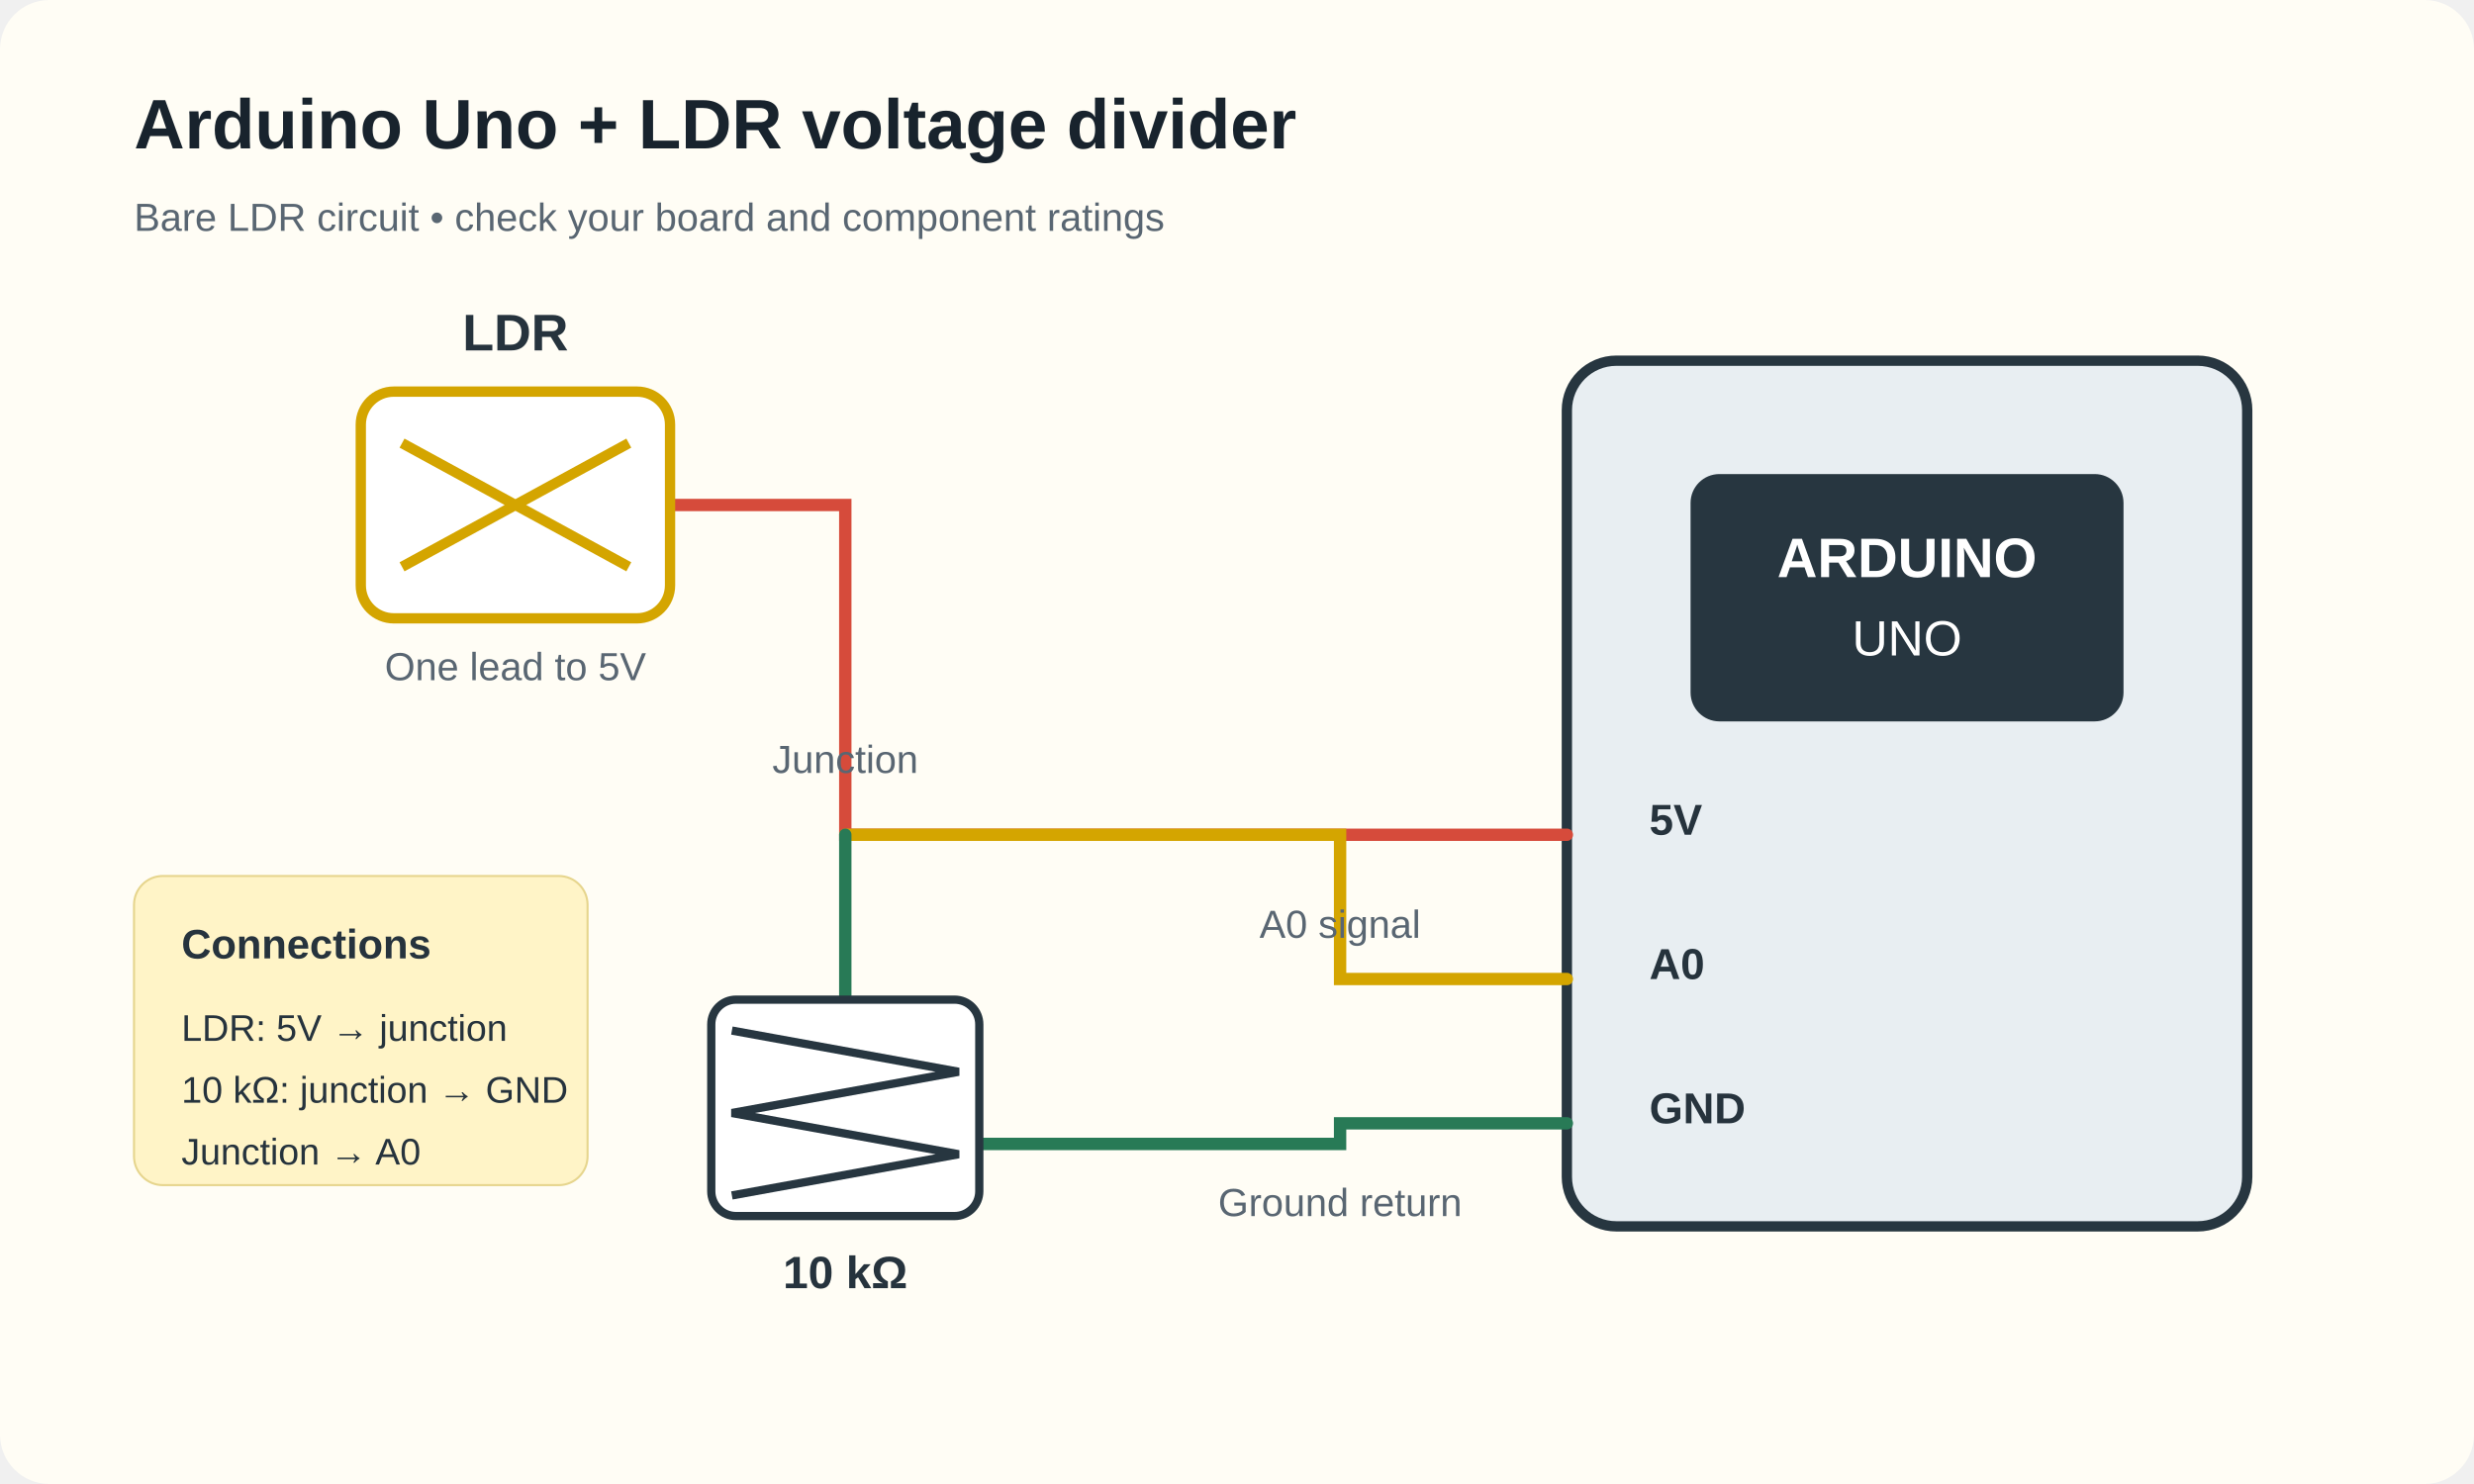
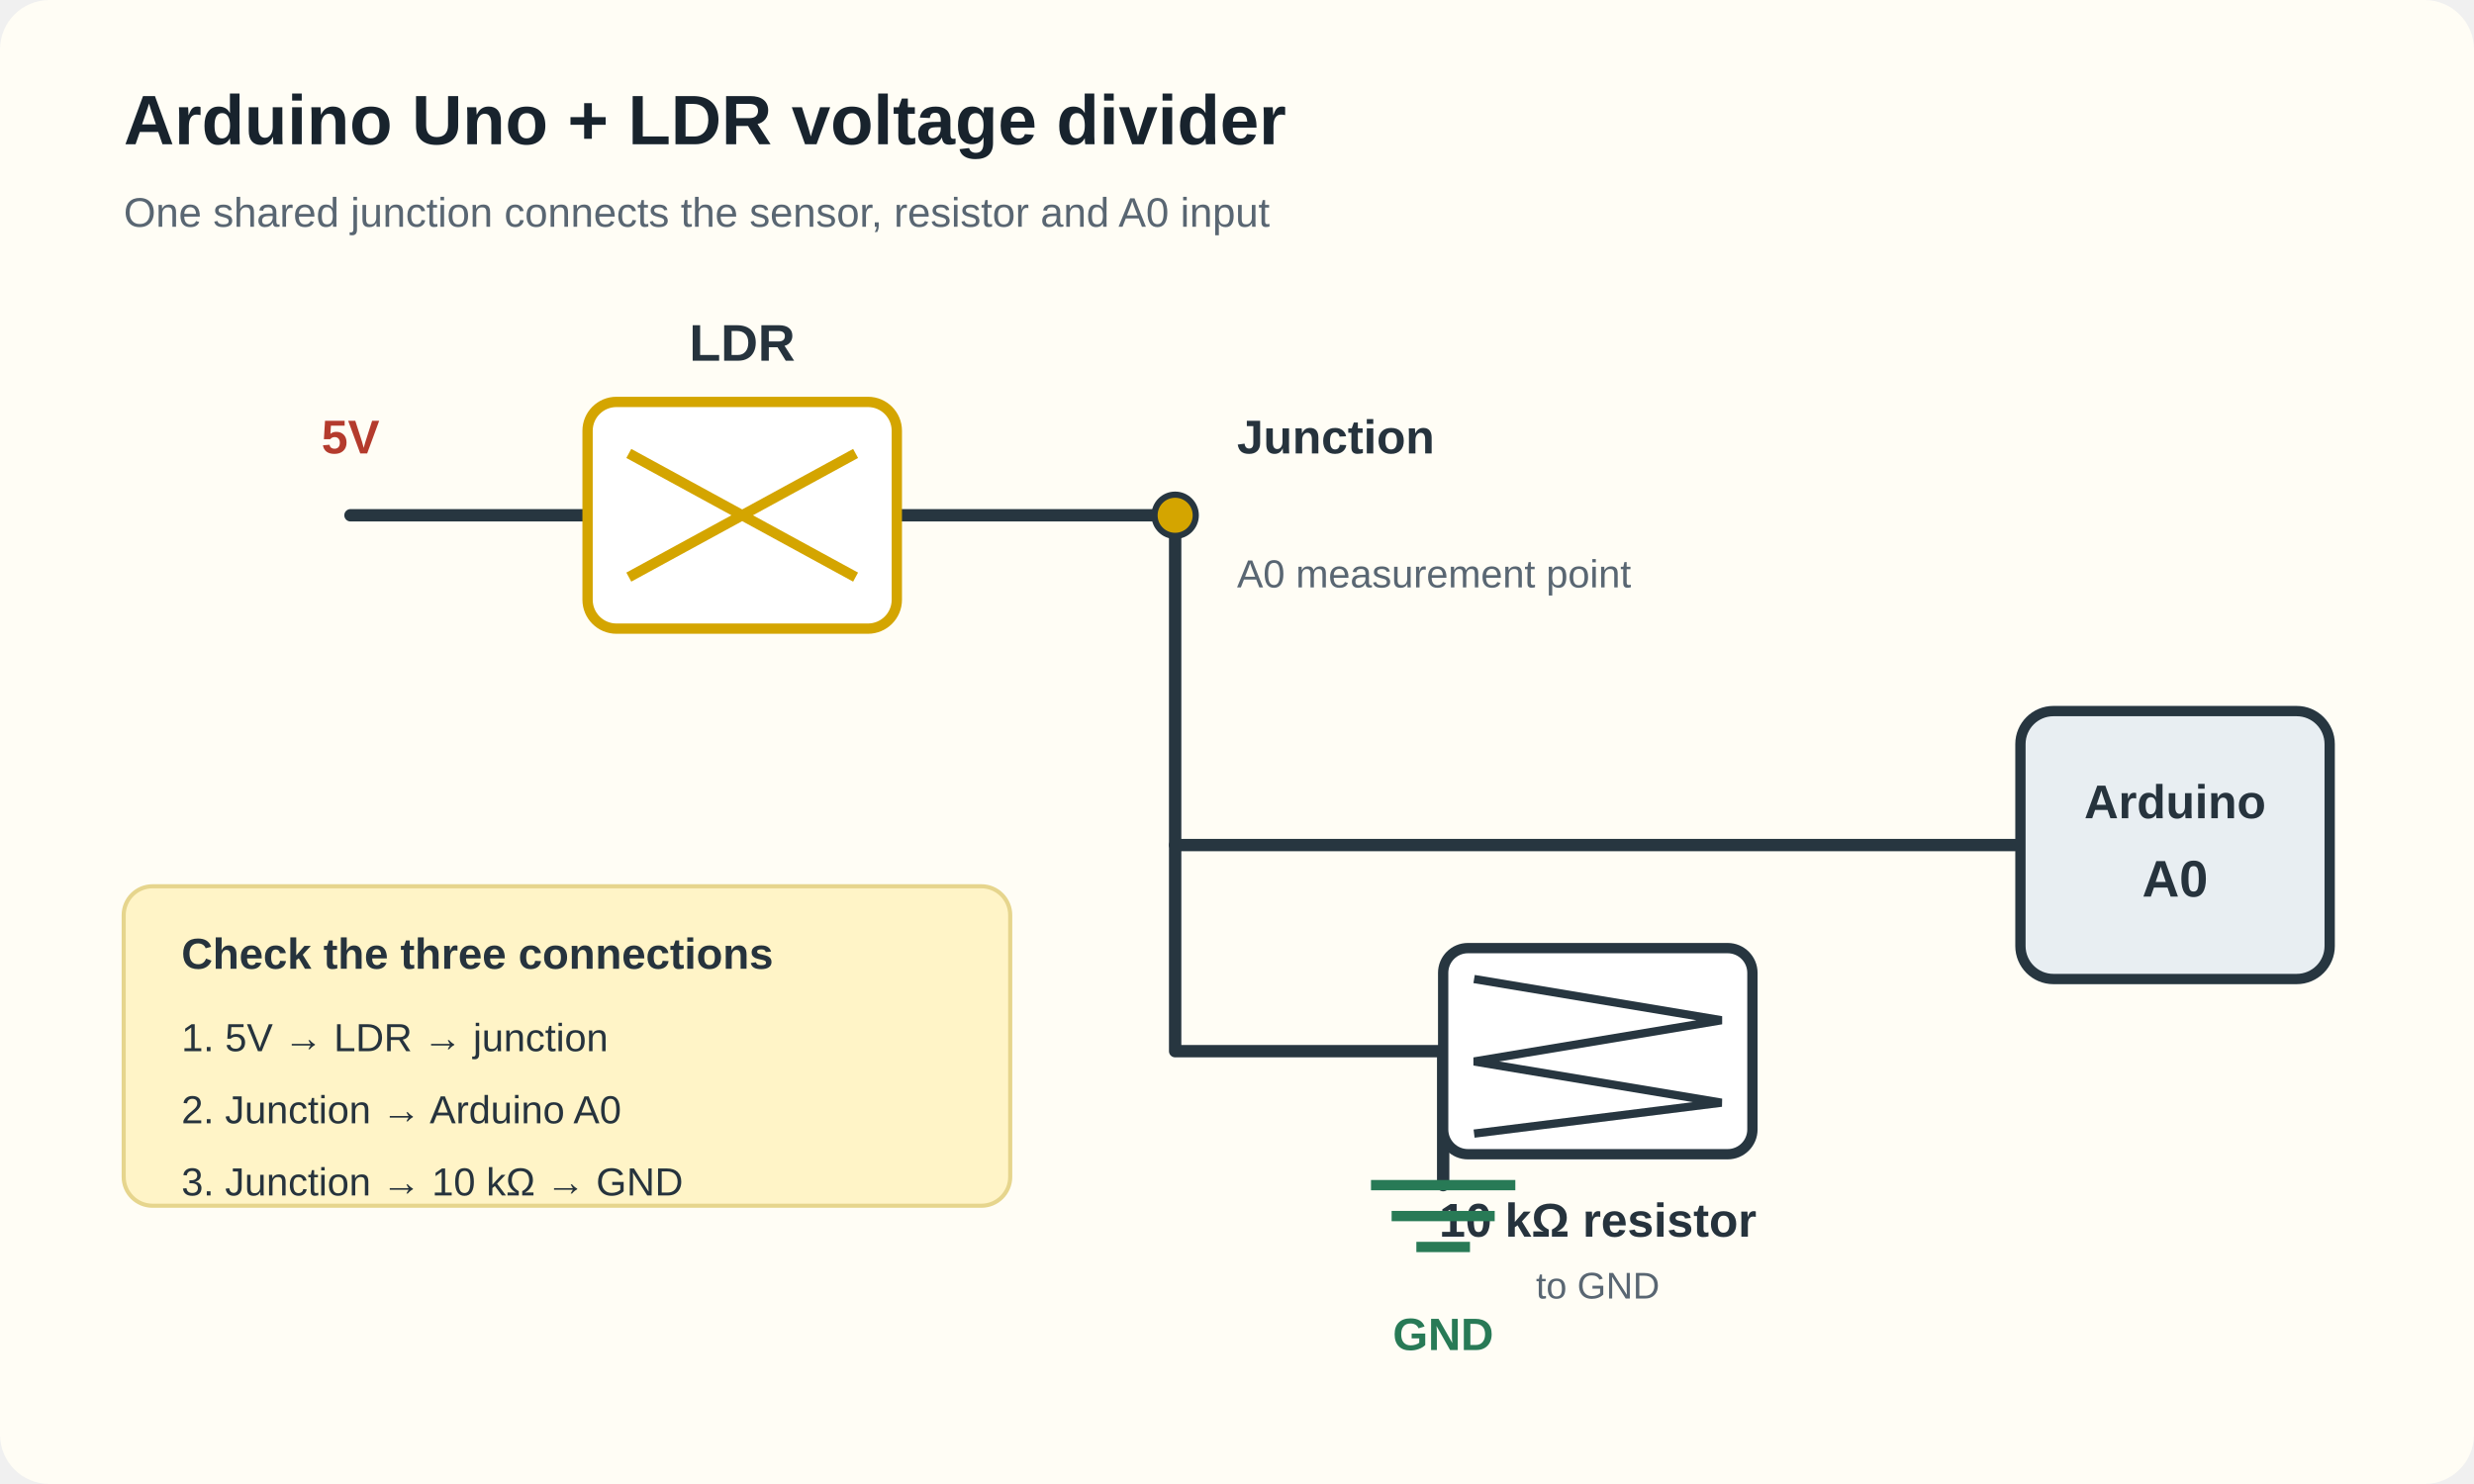
- <svg xmlns="http://www.w3.org/2000/svg" width="1200" height="720" viewBox="0 0 1200 720" role="img" aria-labelledby="t d">
+ <svg xmlns="http://www.w3.org/2000/svg" width="1200" height="720" viewBox="0 0 1200 720" role="img" aria-labelledby="title desc">
  <rect width="1200" height="720" rx="24" fill="#fffdf5" />
-   <text x="65" y="72" font-family="Arial,sans-serif" font-size="34" font-weight="700" fill="#18232d">Arduino Uno + LDR voltage divider</text>
-   <text x="65" y="112" font-family="Arial,sans-serif" font-size="19" fill="#596672">Bare LDR circuit • check your board and component ratings</text>
-   <rect x="760" y="175" width="330" height="420" rx="24" fill="#e8eef2" stroke="#273640" stroke-width="5" />
-   <rect x="820" y="230" width="210" height="120" rx="14" fill="#273640" />
-   <text x="925" y="280" text-anchor="middle" font-family="Arial,sans-serif" font-size="27" font-weight="700" fill="#fff">ARDUINO</text>
-   <text x="925" y="318" text-anchor="middle" font-family="Arial,sans-serif" font-size="24" fill="#fff">UNO</text>
-   <g font-family="Arial,sans-serif" font-size="21" font-weight="700" fill="#26333d">
-     <text x="800" y="405">5V</text>
-     <text x="800" y="475">A0</text>
-     <text x="800" y="545">GND</text>
+   <text x="60" y="70" font-family="Arial,sans-serif" font-size="34" font-weight="700" fill="#18232d">Arduino Uno + LDR voltage divider</text>
+   <text x="60" y="110" font-family="Arial,sans-serif" font-size="20" fill="#596672">One shared junction connects the sensor, resistor and A0 input</text>
+   <g fill="none" stroke="#273640" stroke-width="6" stroke-linecap="round" stroke-linejoin="round">
+     <path d="M170 250 H285" />
+     <path d="M435 250 H570" />
+     <path d="M570 250 V410 H980" />
+     <path d="M570 410 V510 H700" />
+     <path d="M700 510 V575" />
  </g>
-   <g stroke-width="6" fill="none" stroke-linecap="round">
-     <path d="M250 245 H410 V405 H760" stroke="#d64b3b" />
-     <path d="M410 405 H650 V475 H760" stroke="#d4a500" />
-     <path d="M410 405 V555 H650 V545 H760" stroke="#287a56" />
+   <g fill="#fff" stroke="#d4a500" stroke-width="5">
+     <rect x="285" y="195" width="150" height="110" rx="14" />
+     <path d="M305 280 L415 220 M305 220 L415 280" fill="none" />
  </g>
-   <rect x="175" y="190" width="150" height="110" rx="16" fill="#fff" stroke="#d4a500" stroke-width="5" />
-   <path d="M195 275 L305 215 M195 215 L305 275" stroke="#d4a500" stroke-width="5" />
-   <text x="250" y="170" text-anchor="middle" font-family="Arial,sans-serif" font-size="25" font-weight="700" fill="#26333d">LDR</text>
-   <text x="250" y="330" text-anchor="middle" font-family="Arial,sans-serif" font-size="19" fill="#596672">One lead to 5V</text>
-   <text x="410" y="375" text-anchor="middle" font-family="Arial,sans-serif" font-size="19" fill="#596672">Junction</text>
-   <rect x="345" y="485" width="130" height="105" rx="12" fill="#fff" stroke="#273640" stroke-width="4" />
-   <path d="M355 500 L465 520 L355 540 L465 560 L355 580" fill="none" stroke="#273640" stroke-width="4" />
-   <text x="410" y="625" text-anchor="middle" font-family="Arial,sans-serif" font-size="22" font-weight="700" fill="#26333d">10 kΩ</text>
-   <text x="650" y="455" text-anchor="middle" font-family="Arial,sans-serif" font-size="19" fill="#596672">A0 signal</text>
-   <text x="650" y="590" text-anchor="middle" font-family="Arial,sans-serif" font-size="19" fill="#596672">Ground return</text>
-   <rect x="65" y="425" width="220" height="150" rx="14" fill="#fff4c7" stroke="#e6d58d" />
-   <text x="88" y="465" font-family="Arial,sans-serif" font-size="20" font-weight="700" fill="#26333d">Connections</text>
-   <text x="88" y="505" font-family="Arial,sans-serif" font-size="18" fill="#26333d">LDR: 5V → junction</text>
-   <text x="88" y="535" font-family="Arial,sans-serif" font-size="18" fill="#26333d">10 kΩ: junction → GND</text>
-   <text x="88" y="565" font-family="Arial,sans-serif" font-size="18" fill="#26333d">Junction → A0</text>
+   <text x="360" y="175" text-anchor="middle" font-family="Arial,sans-serif" font-size="25" font-weight="700" fill="#26333d">LDR</text>
+   <text x="170" y="220" text-anchor="middle" font-family="Arial,sans-serif" font-size="23" font-weight="700" fill="#b43b2d">5V</text>
+   <circle cx="570" cy="250" r="10" fill="#d4a500" stroke="#273640" stroke-width="3" />
+   <text x="600" y="220" font-family="Arial,sans-serif" font-size="23" font-weight="700" fill="#26333d">Junction</text>
+   <text x="600" y="285" font-family="Arial,sans-serif" font-size="19" fill="#596672">A0 measurement point</text>
+   <rect x="700" y="460" width="150" height="100" rx="12" fill="#fff" stroke="#273640" stroke-width="5" />
+   <path d="M715 475 L835 495 L715 515 L835 535 L715 550" fill="none" stroke="#273640" stroke-width="4" />
+   <text x="775" y="600" text-anchor="middle" font-family="Arial,sans-serif" font-size="23" font-weight="700" fill="#26333d">10 kΩ resistor</text>
+   <text x="775" y="630" text-anchor="middle" font-family="Arial,sans-serif" font-size="18" fill="#596672">to GND</text>
+   <rect x="980" y="345" width="150" height="130" rx="16" fill="#e8eef2" stroke="#273640" stroke-width="5" />
+   <text x="1055" y="397" text-anchor="middle" font-family="Arial,sans-serif" font-size="23" font-weight="700" fill="#26333d">Arduino</text>
+   <text x="1055" y="435" text-anchor="middle" font-family="Arial,sans-serif" font-size="25" font-weight="700" fill="#26333d">A0</text>
+   <path d="M665 575 H735 M675 590 H725 M687 605 H713" stroke="#287a56" stroke-width="5" fill="none" />
+   <text x="700" y="655" text-anchor="middle" font-family="Arial,sans-serif" font-size="22" font-weight="700" fill="#287a56">GND</text>
+   <rect x="60" y="430" width="430" height="155" rx="14" fill="#fff4c7" stroke="#e6d58d" stroke-width="2" />
+   <text x="88" y="470" font-family="Arial,sans-serif" font-size="21" font-weight="700" fill="#26333d">Check the three connections</text>
+   <text x="88" y="510" font-family="Arial,sans-serif" font-size="19" fill="#26333d">1. 5V → LDR → junction</text>
+   <text x="88" y="545" font-family="Arial,sans-serif" font-size="19" fill="#26333d">2. Junction → Arduino A0</text>
+   <text x="88" y="580" font-family="Arial,sans-serif" font-size="19" fill="#26333d">3. Junction → 10 kΩ → GND</text>
</svg>
